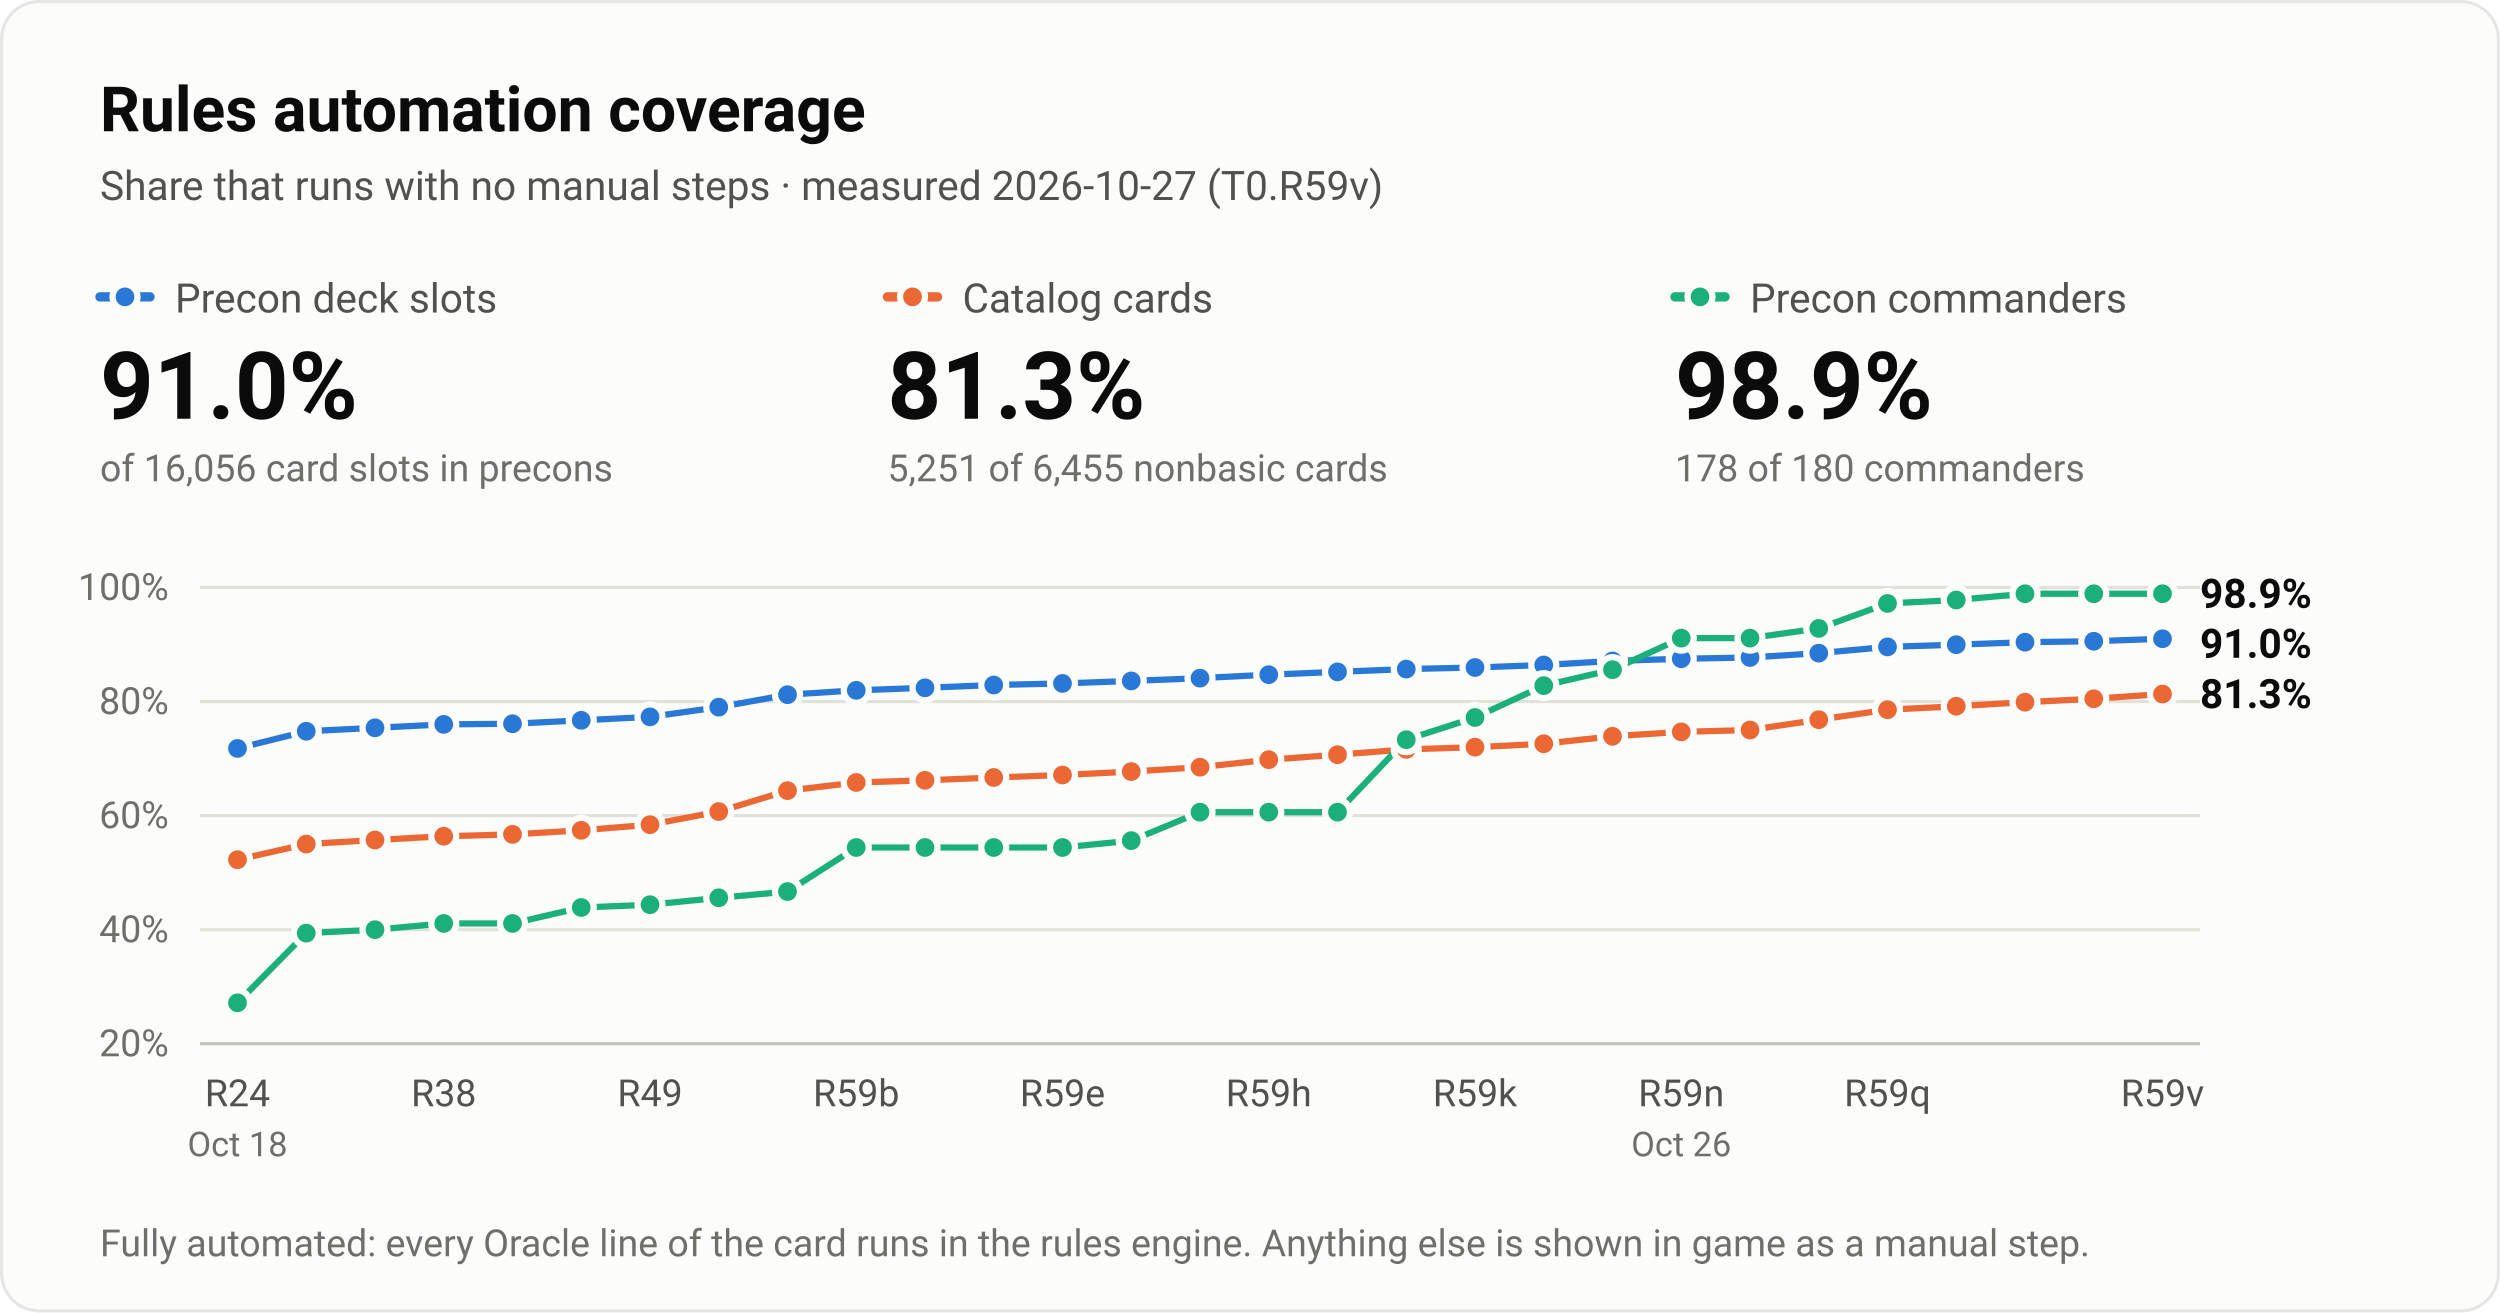
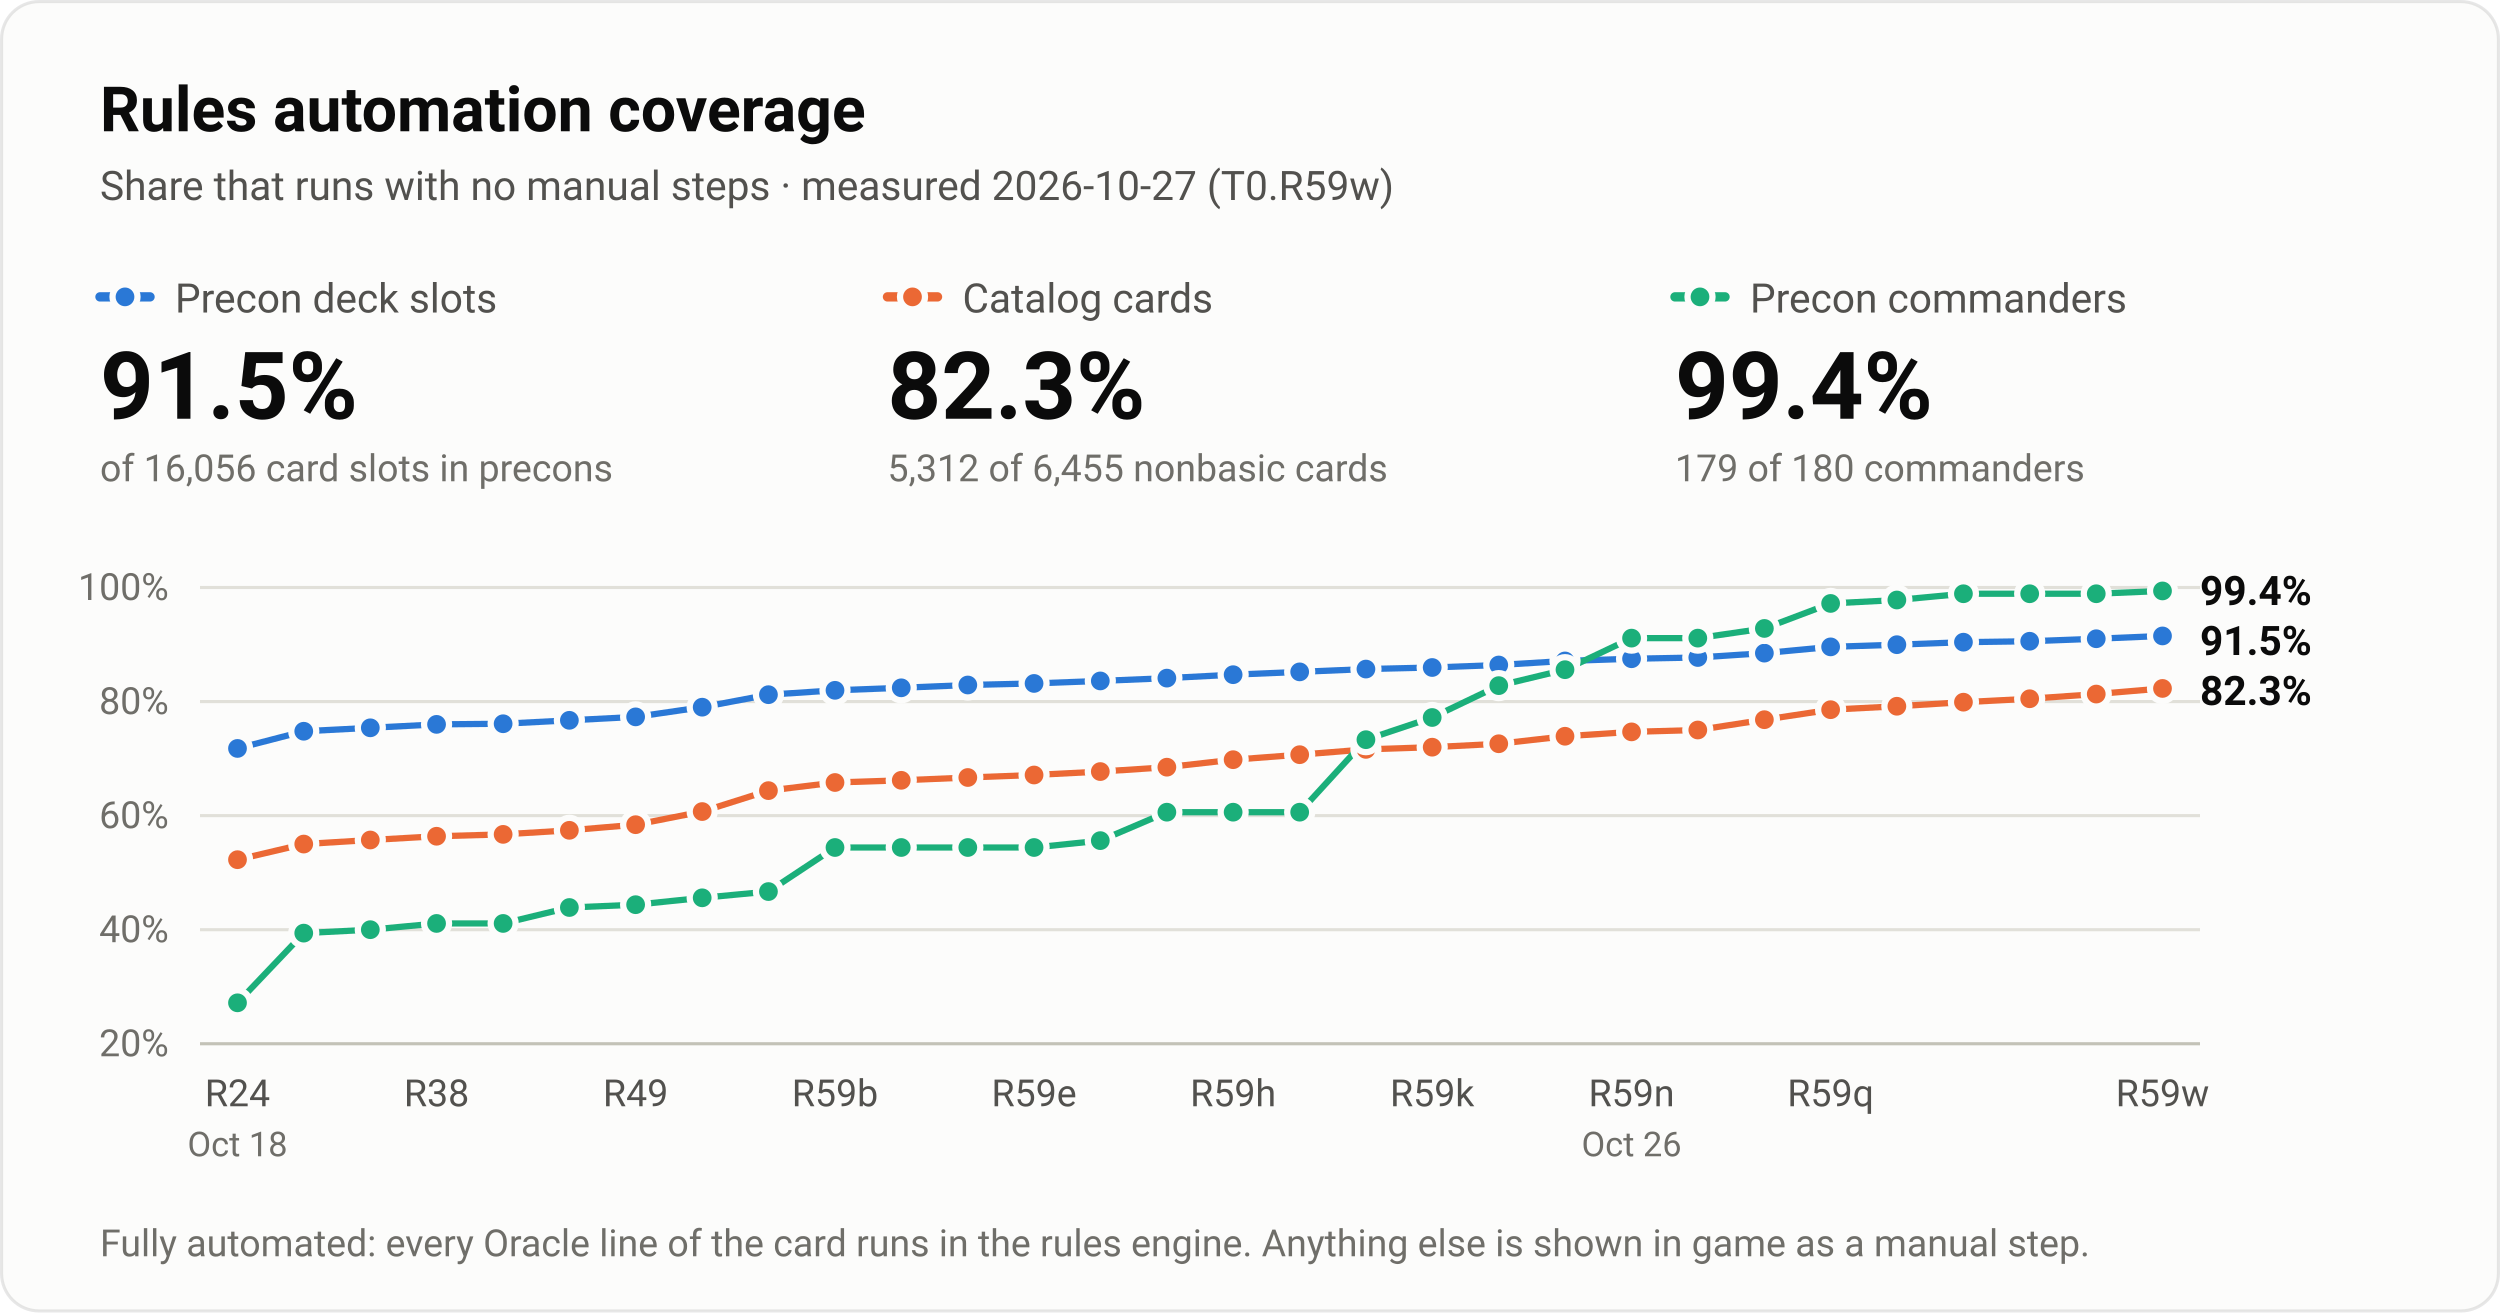
<svg xmlns="http://www.w3.org/2000/svg" viewBox="0 0 800 420" width="800" height="420" role="img" aria-labelledby="t d" font-family="system-ui, -apple-system, 'Segoe UI', Roboto, Helvetica, Arial, sans-serif">
  <rect x="0.5" y="0.5" width="799" height="419" rx="12" fill="#fcfcfb" stroke="rgba(11,11,11,0.10)" />
  <text x="32" y="42" font-size="20" fill="#0b0b0b" font-weight="600">Rules automation coverage</text>
-   <text x="32" y="64" font-size="13" fill="#52514e">Share that runs with no manual steps · measured 2026-10-27 (T0.R59v)</text>
+   <text x="32" y="64" font-size="13" fill="#52514e">Share that runs with no manual steps · measured 2026-10-27 (T0.R59w)</text>
  <line x1="32" y1="95" x2="48" y2="95" stroke="#2a78d6" stroke-width="3" stroke-linecap="round" />
  <circle cx="40" cy="95" r="4" fill="#2a78d6" stroke="#fcfcfb" stroke-width="2" />
  <text x="56" y="100" font-size="13" fill="#52514e">Precon deck slots</text>
-   <text x="32" y="134" font-size="30" fill="#0b0b0b" font-weight="600">91.0%</text>
+   <text x="32" y="134" font-size="30" fill="#0b0b0b" font-weight="600">91.5%</text>
  <text x="32" y="154" font-size="12" fill="#6f6e69">of 16,056 card slots in precons</text>
  <line x1="284" y1="95" x2="300" y2="95" stroke="#eb6834" stroke-width="3" stroke-linecap="round" />
  <circle cx="292" cy="95" r="4" fill="#eb6834" stroke="#fcfcfb" stroke-width="2" />
  <text x="308" y="100" font-size="13" fill="#52514e">Catalog cards</text>
-   <text x="284" y="134" font-size="30" fill="#0b0b0b" font-weight="600">81.3%</text>
-   <text x="284" y="154" font-size="12" fill="#6f6e69">5,251 of 6,455 nonbasic cards</text>
+   <text x="284" y="134" font-size="30" fill="#0b0b0b" font-weight="600">82.3%</text>
+   <text x="284" y="154" font-size="12" fill="#6f6e69">5,312 of 6,455 nonbasic cards</text>
  <line x1="536" y1="95" x2="552" y2="95" stroke="#1baf7a" stroke-width="3" stroke-linecap="round" />
  <circle cx="544" cy="95" r="4" fill="#1baf7a" stroke="#fcfcfb" stroke-width="2" />
  <text x="560" y="100" font-size="13" fill="#52514e">Precon commanders</text>
-   <text x="536" y="134" font-size="30" fill="#0b0b0b" font-weight="600">98.9%</text>
-   <text x="536" y="154" font-size="12" fill="#6f6e69">178 of 180 commanders</text>
+   <text x="536" y="134" font-size="30" fill="#0b0b0b" font-weight="600">99.4%</text>
+   <text x="536" y="154" font-size="12" fill="#6f6e69">179 of 180 commanders</text>
  <text x="54" y="338" font-size="12" fill="#6f6e69" text-anchor="end">20%</text>
  <line x1="64" y1="297.5" x2="704" y2="297.5" stroke="#e1e0d9" stroke-width="1" />
  <text x="54" y="301.5" font-size="12" fill="#6f6e69" text-anchor="end">40%</text>
  <line x1="64" y1="261" x2="704" y2="261" stroke="#e1e0d9" stroke-width="1" />
  <text x="54" y="265" font-size="12" fill="#6f6e69" text-anchor="end">60%</text>
  <line x1="64" y1="224.5" x2="704" y2="224.5" stroke="#e1e0d9" stroke-width="1" />
  <text x="54" y="228.5" font-size="12" fill="#6f6e69" text-anchor="end">80%</text>
  <line x1="64" y1="188" x2="704" y2="188" stroke="#e1e0d9" stroke-width="1" />
  <text x="54" y="192" font-size="12" fill="#6f6e69" text-anchor="end">100%</text>
  <line x1="64" y1="334" x2="704" y2="334" stroke="#c3c2b7" stroke-width="1" />
  <text x="76" y="354" font-size="12" fill="#52514e" text-anchor="middle">R24</text>
  <text x="76" y="370" font-size="11" fill="#6f6e69" text-anchor="middle">Oct 18</text>
-   <text x="142" y="354" font-size="12" fill="#52514e" text-anchor="middle">R38</text>
-   <text x="208" y="354" font-size="12" fill="#52514e" text-anchor="middle">R49</text>
-   <text x="274" y="354" font-size="12" fill="#52514e" text-anchor="middle">R59b</text>
-   <text x="340" y="354" font-size="12" fill="#52514e" text-anchor="middle">R59e</text>
-   <text x="406" y="354" font-size="12" fill="#52514e" text-anchor="middle">R59h</text>
-   <text x="472" y="354" font-size="12" fill="#52514e" text-anchor="middle">R59k</text>
-   <text x="538" y="354" font-size="12" fill="#52514e" text-anchor="middle">R59n</text>
-   <text x="538" y="370" font-size="11" fill="#6f6e69" text-anchor="middle">Oct 26</text>
-   <text x="604" y="354" font-size="12" fill="#52514e" text-anchor="middle">R59q</text>
-   <text x="692" y="354" font-size="12" fill="#52514e" text-anchor="middle">R59v</text>
-   <path d="M76 239.5 L98 234 L120 232.9 L142 231.8 L164 231.6 L186 230.5 L208 229.4 L230 226.3 L252 222.3 L274 220.9 L296 220.1 L318 219.2 L340 218.7 L362 217.9 L384 217 L406 215.9 L428 215 L450 214.1 L472 213.6 L494 212.8 L516 211.5 L538 210.8 L560 210.4 L582 209 L604 207 L626 206.3 L648 205.5 L670 205.2 L692 204.4" fill="none" stroke="#2a78d6" stroke-width="2" stroke-linejoin="round" stroke-linecap="round" />
-   <path d="M76 275.1 L98 270.1 L120 268.8 L142 267.6 L164 267 L186 265.7 L208 263.9 L230 259.7 L252 253 L274 250.4 L296 249.7 L318 248.8 L340 248 L362 246.9 L384 245.5 L406 243.1 L428 241.5 L450 239.8 L472 239.1 L494 238 L516 235.6 L538 234.2 L560 233.6 L582 230.3 L604 227.1 L626 226 L648 224.7 L670 223.6 L692 222.1" fill="none" stroke="#eb6834" stroke-width="2" stroke-linejoin="round" stroke-linecap="round" />
-   <path d="M76 320.9 L98 298.6 L120 297.5 L142 295.5 L164 295.5 L186 290.4 L208 289.5 L230 287.3 L252 285.3 L274 271.2 L296 271.2 L318 271.2 L340 271.2 L362 269 L384 259.9 L406 259.9 L428 259.9 L450 236.7 L472 229.6 L494 219.4 L516 214.3 L538 204.2 L560 204.2 L582 201.1 L604 193.1 L626 192 L648 190 L670 190 L692 190" fill="none" stroke="#1baf7a" stroke-width="2" stroke-linejoin="round" stroke-linecap="round" />
+   <text x="139.7" y="354" font-size="12" fill="#52514e" text-anchor="middle">R38</text>
+   <text x="203.4" y="354" font-size="12" fill="#52514e" text-anchor="middle">R49</text>
+   <text x="267.2" y="354" font-size="12" fill="#52514e" text-anchor="middle">R59b</text>
+   <text x="330.9" y="354" font-size="12" fill="#52514e" text-anchor="middle">R59e</text>
+   <text x="394.6" y="354" font-size="12" fill="#52514e" text-anchor="middle">R59h</text>
+   <text x="458.3" y="354" font-size="12" fill="#52514e" text-anchor="middle">R59k</text>
+   <text x="522.1" y="354" font-size="12" fill="#52514e" text-anchor="middle">R59n</text>
+   <text x="522.1" y="370" font-size="11" fill="#6f6e69" text-anchor="middle">Oct 26</text>
+   <text x="585.8" y="354" font-size="12" fill="#52514e" text-anchor="middle">R59q</text>
+   <text x="692" y="354" font-size="12" fill="#52514e" text-anchor="middle">R59w</text>
+   <path d="M76 239.5 L97.2 234 L118.5 232.9 L139.7 231.8 L161 231.6 L182.2 230.5 L203.4 229.4 L224.7 226.3 L245.9 222.3 L267.2 220.9 L288.4 220.1 L309.7 219.2 L330.9 218.7 L352.1 217.9 L373.4 217 L394.6 215.9 L415.9 215 L437.1 214.1 L458.3 213.6 L479.6 212.8 L500.8 211.5 L522.1 210.8 L543.3 210.4 L564.6 209 L585.8 207 L607 206.3 L628.3 205.5 L649.5 205.2 L670.8 204.4 L692 203.5" fill="none" stroke="#2a78d6" stroke-width="2" stroke-linejoin="round" stroke-linecap="round" />
+   <path d="M76 275.1 L97.2 270.1 L118.5 268.8 L139.7 267.6 L161 267 L182.2 265.7 L203.4 263.9 L224.7 259.7 L245.9 253 L267.2 250.4 L288.4 249.7 L309.7 248.8 L330.9 248 L352.1 246.9 L373.4 245.5 L394.6 243.1 L415.9 241.5 L437.1 239.8 L458.3 239.1 L479.6 238 L500.8 235.6 L522.1 234.2 L543.3 233.6 L564.6 230.3 L585.8 227.1 L607 226 L628.3 224.7 L649.5 223.6 L670.8 222.1 L692 220.3" fill="none" stroke="#eb6834" stroke-width="2" stroke-linejoin="round" stroke-linecap="round" />
+   <path d="M76 320.9 L97.2 298.6 L118.5 297.5 L139.7 295.5 L161 295.5 L182.2 290.4 L203.4 289.5 L224.7 287.3 L245.9 285.3 L267.2 271.2 L288.4 271.2 L309.7 271.2 L330.9 271.2 L352.1 269 L373.4 259.9 L394.6 259.9 L415.9 259.9 L437.1 236.7 L458.3 229.6 L479.6 219.4 L500.8 214.3 L522.1 204.2 L543.3 204.2 L564.6 201.1 L585.8 193.1 L607 192 L628.3 190 L649.5 190 L670.8 190 L692 189.1" fill="none" stroke="#1baf7a" stroke-width="2" stroke-linejoin="round" stroke-linecap="round" />
  <circle cx="76" cy="239.5" r="4" fill="#2a78d6" stroke="#fcfcfb" stroke-width="2" />
-   <circle cx="98" cy="234" r="4" fill="#2a78d6" stroke="#fcfcfb" stroke-width="2" />
-   <circle cx="120" cy="232.9" r="4" fill="#2a78d6" stroke="#fcfcfb" stroke-width="2" />
-   <circle cx="142" cy="231.8" r="4" fill="#2a78d6" stroke="#fcfcfb" stroke-width="2" />
-   <circle cx="164" cy="231.6" r="4" fill="#2a78d6" stroke="#fcfcfb" stroke-width="2" />
-   <circle cx="186" cy="230.5" r="4" fill="#2a78d6" stroke="#fcfcfb" stroke-width="2" />
-   <circle cx="208" cy="229.4" r="4" fill="#2a78d6" stroke="#fcfcfb" stroke-width="2" />
-   <circle cx="230" cy="226.3" r="4" fill="#2a78d6" stroke="#fcfcfb" stroke-width="2" />
-   <circle cx="252" cy="222.3" r="4" fill="#2a78d6" stroke="#fcfcfb" stroke-width="2" />
-   <circle cx="274" cy="220.9" r="4" fill="#2a78d6" stroke="#fcfcfb" stroke-width="2" />
-   <circle cx="296" cy="220.1" r="4" fill="#2a78d6" stroke="#fcfcfb" stroke-width="2" />
-   <circle cx="318" cy="219.2" r="4" fill="#2a78d6" stroke="#fcfcfb" stroke-width="2" />
-   <circle cx="340" cy="218.7" r="4" fill="#2a78d6" stroke="#fcfcfb" stroke-width="2" />
-   <circle cx="362" cy="217.9" r="4" fill="#2a78d6" stroke="#fcfcfb" stroke-width="2" />
-   <circle cx="384" cy="217" r="4" fill="#2a78d6" stroke="#fcfcfb" stroke-width="2" />
-   <circle cx="406" cy="215.9" r="4" fill="#2a78d6" stroke="#fcfcfb" stroke-width="2" />
-   <circle cx="428" cy="215" r="4" fill="#2a78d6" stroke="#fcfcfb" stroke-width="2" />
-   <circle cx="450" cy="214.1" r="4" fill="#2a78d6" stroke="#fcfcfb" stroke-width="2" />
-   <circle cx="472" cy="213.6" r="4" fill="#2a78d6" stroke="#fcfcfb" stroke-width="2" />
-   <circle cx="494" cy="212.8" r="4" fill="#2a78d6" stroke="#fcfcfb" stroke-width="2" />
-   <circle cx="516" cy="211.5" r="4" fill="#2a78d6" stroke="#fcfcfb" stroke-width="2" />
-   <circle cx="538" cy="210.8" r="4" fill="#2a78d6" stroke="#fcfcfb" stroke-width="2" />
-   <circle cx="560" cy="210.4" r="4" fill="#2a78d6" stroke="#fcfcfb" stroke-width="2" />
-   <circle cx="582" cy="209" r="4" fill="#2a78d6" stroke="#fcfcfb" stroke-width="2" />
-   <circle cx="604" cy="207" r="4" fill="#2a78d6" stroke="#fcfcfb" stroke-width="2" />
-   <circle cx="626" cy="206.3" r="4" fill="#2a78d6" stroke="#fcfcfb" stroke-width="2" />
-   <circle cx="648" cy="205.5" r="4" fill="#2a78d6" stroke="#fcfcfb" stroke-width="2" />
-   <circle cx="670" cy="205.2" r="4" fill="#2a78d6" stroke="#fcfcfb" stroke-width="2" />
-   <circle cx="692" cy="204.4" r="4" fill="#2a78d6" stroke="#fcfcfb" stroke-width="2" />
+   <circle cx="97.2" cy="234" r="4" fill="#2a78d6" stroke="#fcfcfb" stroke-width="2" />
+   <circle cx="118.5" cy="232.9" r="4" fill="#2a78d6" stroke="#fcfcfb" stroke-width="2" />
+   <circle cx="139.7" cy="231.8" r="4" fill="#2a78d6" stroke="#fcfcfb" stroke-width="2" />
+   <circle cx="161" cy="231.6" r="4" fill="#2a78d6" stroke="#fcfcfb" stroke-width="2" />
+   <circle cx="182.2" cy="230.5" r="4" fill="#2a78d6" stroke="#fcfcfb" stroke-width="2" />
+   <circle cx="203.4" cy="229.4" r="4" fill="#2a78d6" stroke="#fcfcfb" stroke-width="2" />
+   <circle cx="224.7" cy="226.3" r="4" fill="#2a78d6" stroke="#fcfcfb" stroke-width="2" />
+   <circle cx="245.9" cy="222.3" r="4" fill="#2a78d6" stroke="#fcfcfb" stroke-width="2" />
+   <circle cx="267.2" cy="220.9" r="4" fill="#2a78d6" stroke="#fcfcfb" stroke-width="2" />
+   <circle cx="288.4" cy="220.1" r="4" fill="#2a78d6" stroke="#fcfcfb" stroke-width="2" />
+   <circle cx="309.7" cy="219.2" r="4" fill="#2a78d6" stroke="#fcfcfb" stroke-width="2" />
+   <circle cx="330.9" cy="218.7" r="4" fill="#2a78d6" stroke="#fcfcfb" stroke-width="2" />
+   <circle cx="352.1" cy="217.9" r="4" fill="#2a78d6" stroke="#fcfcfb" stroke-width="2" />
+   <circle cx="373.4" cy="217" r="4" fill="#2a78d6" stroke="#fcfcfb" stroke-width="2" />
+   <circle cx="394.6" cy="215.9" r="4" fill="#2a78d6" stroke="#fcfcfb" stroke-width="2" />
+   <circle cx="415.9" cy="215" r="4" fill="#2a78d6" stroke="#fcfcfb" stroke-width="2" />
+   <circle cx="437.1" cy="214.1" r="4" fill="#2a78d6" stroke="#fcfcfb" stroke-width="2" />
+   <circle cx="458.3" cy="213.6" r="4" fill="#2a78d6" stroke="#fcfcfb" stroke-width="2" />
+   <circle cx="479.6" cy="212.8" r="4" fill="#2a78d6" stroke="#fcfcfb" stroke-width="2" />
+   <circle cx="500.8" cy="211.5" r="4" fill="#2a78d6" stroke="#fcfcfb" stroke-width="2" />
+   <circle cx="522.1" cy="210.8" r="4" fill="#2a78d6" stroke="#fcfcfb" stroke-width="2" />
+   <circle cx="543.3" cy="210.4" r="4" fill="#2a78d6" stroke="#fcfcfb" stroke-width="2" />
+   <circle cx="564.6" cy="209" r="4" fill="#2a78d6" stroke="#fcfcfb" stroke-width="2" />
+   <circle cx="585.8" cy="207" r="4" fill="#2a78d6" stroke="#fcfcfb" stroke-width="2" />
+   <circle cx="607" cy="206.3" r="4" fill="#2a78d6" stroke="#fcfcfb" stroke-width="2" />
+   <circle cx="628.3" cy="205.5" r="4" fill="#2a78d6" stroke="#fcfcfb" stroke-width="2" />
+   <circle cx="649.5" cy="205.2" r="4" fill="#2a78d6" stroke="#fcfcfb" stroke-width="2" />
+   <circle cx="670.8" cy="204.4" r="4" fill="#2a78d6" stroke="#fcfcfb" stroke-width="2" />
+   <circle cx="692" cy="203.5" r="4" fill="#2a78d6" stroke="#fcfcfb" stroke-width="2" />
  <circle cx="76" cy="275.1" r="4" fill="#eb6834" stroke="#fcfcfb" stroke-width="2" />
-   <circle cx="98" cy="270.1" r="4" fill="#eb6834" stroke="#fcfcfb" stroke-width="2" />
-   <circle cx="120" cy="268.8" r="4" fill="#eb6834" stroke="#fcfcfb" stroke-width="2" />
-   <circle cx="142" cy="267.6" r="4" fill="#eb6834" stroke="#fcfcfb" stroke-width="2" />
-   <circle cx="164" cy="267" r="4" fill="#eb6834" stroke="#fcfcfb" stroke-width="2" />
-   <circle cx="186" cy="265.7" r="4" fill="#eb6834" stroke="#fcfcfb" stroke-width="2" />
-   <circle cx="208" cy="263.9" r="4" fill="#eb6834" stroke="#fcfcfb" stroke-width="2" />
-   <circle cx="230" cy="259.7" r="4" fill="#eb6834" stroke="#fcfcfb" stroke-width="2" />
-   <circle cx="252" cy="253" r="4" fill="#eb6834" stroke="#fcfcfb" stroke-width="2" />
-   <circle cx="274" cy="250.4" r="4" fill="#eb6834" stroke="#fcfcfb" stroke-width="2" />
-   <circle cx="296" cy="249.7" r="4" fill="#eb6834" stroke="#fcfcfb" stroke-width="2" />
-   <circle cx="318" cy="248.8" r="4" fill="#eb6834" stroke="#fcfcfb" stroke-width="2" />
-   <circle cx="340" cy="248" r="4" fill="#eb6834" stroke="#fcfcfb" stroke-width="2" />
-   <circle cx="362" cy="246.9" r="4" fill="#eb6834" stroke="#fcfcfb" stroke-width="2" />
-   <circle cx="384" cy="245.5" r="4" fill="#eb6834" stroke="#fcfcfb" stroke-width="2" />
-   <circle cx="406" cy="243.1" r="4" fill="#eb6834" stroke="#fcfcfb" stroke-width="2" />
-   <circle cx="428" cy="241.5" r="4" fill="#eb6834" stroke="#fcfcfb" stroke-width="2" />
-   <circle cx="450" cy="239.8" r="4" fill="#eb6834" stroke="#fcfcfb" stroke-width="2" />
-   <circle cx="472" cy="239.1" r="4" fill="#eb6834" stroke="#fcfcfb" stroke-width="2" />
-   <circle cx="494" cy="238" r="4" fill="#eb6834" stroke="#fcfcfb" stroke-width="2" />
-   <circle cx="516" cy="235.6" r="4" fill="#eb6834" stroke="#fcfcfb" stroke-width="2" />
-   <circle cx="538" cy="234.2" r="4" fill="#eb6834" stroke="#fcfcfb" stroke-width="2" />
-   <circle cx="560" cy="233.6" r="4" fill="#eb6834" stroke="#fcfcfb" stroke-width="2" />
-   <circle cx="582" cy="230.3" r="4" fill="#eb6834" stroke="#fcfcfb" stroke-width="2" />
-   <circle cx="604" cy="227.1" r="4" fill="#eb6834" stroke="#fcfcfb" stroke-width="2" />
-   <circle cx="626" cy="226" r="4" fill="#eb6834" stroke="#fcfcfb" stroke-width="2" />
-   <circle cx="648" cy="224.7" r="4" fill="#eb6834" stroke="#fcfcfb" stroke-width="2" />
-   <circle cx="670" cy="223.6" r="4" fill="#eb6834" stroke="#fcfcfb" stroke-width="2" />
-   <circle cx="692" cy="222.1" r="4" fill="#eb6834" stroke="#fcfcfb" stroke-width="2" />
+   <circle cx="97.2" cy="270.1" r="4" fill="#eb6834" stroke="#fcfcfb" stroke-width="2" />
+   <circle cx="118.5" cy="268.8" r="4" fill="#eb6834" stroke="#fcfcfb" stroke-width="2" />
+   <circle cx="139.7" cy="267.6" r="4" fill="#eb6834" stroke="#fcfcfb" stroke-width="2" />
+   <circle cx="161" cy="267" r="4" fill="#eb6834" stroke="#fcfcfb" stroke-width="2" />
+   <circle cx="182.2" cy="265.7" r="4" fill="#eb6834" stroke="#fcfcfb" stroke-width="2" />
+   <circle cx="203.4" cy="263.9" r="4" fill="#eb6834" stroke="#fcfcfb" stroke-width="2" />
+   <circle cx="224.7" cy="259.7" r="4" fill="#eb6834" stroke="#fcfcfb" stroke-width="2" />
+   <circle cx="245.9" cy="253" r="4" fill="#eb6834" stroke="#fcfcfb" stroke-width="2" />
+   <circle cx="267.2" cy="250.4" r="4" fill="#eb6834" stroke="#fcfcfb" stroke-width="2" />
+   <circle cx="288.4" cy="249.7" r="4" fill="#eb6834" stroke="#fcfcfb" stroke-width="2" />
+   <circle cx="309.7" cy="248.8" r="4" fill="#eb6834" stroke="#fcfcfb" stroke-width="2" />
+   <circle cx="330.9" cy="248" r="4" fill="#eb6834" stroke="#fcfcfb" stroke-width="2" />
+   <circle cx="352.1" cy="246.9" r="4" fill="#eb6834" stroke="#fcfcfb" stroke-width="2" />
+   <circle cx="373.4" cy="245.5" r="4" fill="#eb6834" stroke="#fcfcfb" stroke-width="2" />
+   <circle cx="394.6" cy="243.1" r="4" fill="#eb6834" stroke="#fcfcfb" stroke-width="2" />
+   <circle cx="415.9" cy="241.5" r="4" fill="#eb6834" stroke="#fcfcfb" stroke-width="2" />
+   <circle cx="437.1" cy="239.8" r="4" fill="#eb6834" stroke="#fcfcfb" stroke-width="2" />
+   <circle cx="458.3" cy="239.1" r="4" fill="#eb6834" stroke="#fcfcfb" stroke-width="2" />
+   <circle cx="479.6" cy="238" r="4" fill="#eb6834" stroke="#fcfcfb" stroke-width="2" />
+   <circle cx="500.8" cy="235.6" r="4" fill="#eb6834" stroke="#fcfcfb" stroke-width="2" />
+   <circle cx="522.1" cy="234.2" r="4" fill="#eb6834" stroke="#fcfcfb" stroke-width="2" />
+   <circle cx="543.3" cy="233.6" r="4" fill="#eb6834" stroke="#fcfcfb" stroke-width="2" />
+   <circle cx="564.6" cy="230.3" r="4" fill="#eb6834" stroke="#fcfcfb" stroke-width="2" />
+   <circle cx="585.8" cy="227.1" r="4" fill="#eb6834" stroke="#fcfcfb" stroke-width="2" />
+   <circle cx="607" cy="226" r="4" fill="#eb6834" stroke="#fcfcfb" stroke-width="2" />
+   <circle cx="628.3" cy="224.7" r="4" fill="#eb6834" stroke="#fcfcfb" stroke-width="2" />
+   <circle cx="649.5" cy="223.6" r="4" fill="#eb6834" stroke="#fcfcfb" stroke-width="2" />
+   <circle cx="670.8" cy="222.1" r="4" fill="#eb6834" stroke="#fcfcfb" stroke-width="2" />
+   <circle cx="692" cy="220.3" r="4" fill="#eb6834" stroke="#fcfcfb" stroke-width="2" />
  <circle cx="76" cy="320.9" r="4" fill="#1baf7a" stroke="#fcfcfb" stroke-width="2" />
-   <circle cx="98" cy="298.6" r="4" fill="#1baf7a" stroke="#fcfcfb" stroke-width="2" />
-   <circle cx="120" cy="297.5" r="4" fill="#1baf7a" stroke="#fcfcfb" stroke-width="2" />
-   <circle cx="142" cy="295.5" r="4" fill="#1baf7a" stroke="#fcfcfb" stroke-width="2" />
-   <circle cx="164" cy="295.5" r="4" fill="#1baf7a" stroke="#fcfcfb" stroke-width="2" />
-   <circle cx="186" cy="290.4" r="4" fill="#1baf7a" stroke="#fcfcfb" stroke-width="2" />
-   <circle cx="208" cy="289.5" r="4" fill="#1baf7a" stroke="#fcfcfb" stroke-width="2" />
-   <circle cx="230" cy="287.3" r="4" fill="#1baf7a" stroke="#fcfcfb" stroke-width="2" />
-   <circle cx="252" cy="285.3" r="4" fill="#1baf7a" stroke="#fcfcfb" stroke-width="2" />
-   <circle cx="274" cy="271.2" r="4" fill="#1baf7a" stroke="#fcfcfb" stroke-width="2" />
-   <circle cx="296" cy="271.2" r="4" fill="#1baf7a" stroke="#fcfcfb" stroke-width="2" />
-   <circle cx="318" cy="271.2" r="4" fill="#1baf7a" stroke="#fcfcfb" stroke-width="2" />
-   <circle cx="340" cy="271.2" r="4" fill="#1baf7a" stroke="#fcfcfb" stroke-width="2" />
-   <circle cx="362" cy="269" r="4" fill="#1baf7a" stroke="#fcfcfb" stroke-width="2" />
-   <circle cx="384" cy="259.9" r="4" fill="#1baf7a" stroke="#fcfcfb" stroke-width="2" />
-   <circle cx="406" cy="259.9" r="4" fill="#1baf7a" stroke="#fcfcfb" stroke-width="2" />
-   <circle cx="428" cy="259.9" r="4" fill="#1baf7a" stroke="#fcfcfb" stroke-width="2" />
-   <circle cx="450" cy="236.7" r="4" fill="#1baf7a" stroke="#fcfcfb" stroke-width="2" />
-   <circle cx="472" cy="229.6" r="4" fill="#1baf7a" stroke="#fcfcfb" stroke-width="2" />
-   <circle cx="494" cy="219.4" r="4" fill="#1baf7a" stroke="#fcfcfb" stroke-width="2" />
-   <circle cx="516" cy="214.3" r="4" fill="#1baf7a" stroke="#fcfcfb" stroke-width="2" />
-   <circle cx="538" cy="204.2" r="4" fill="#1baf7a" stroke="#fcfcfb" stroke-width="2" />
-   <circle cx="560" cy="204.2" r="4" fill="#1baf7a" stroke="#fcfcfb" stroke-width="2" />
-   <circle cx="582" cy="201.1" r="4" fill="#1baf7a" stroke="#fcfcfb" stroke-width="2" />
-   <circle cx="604" cy="193.1" r="4" fill="#1baf7a" stroke="#fcfcfb" stroke-width="2" />
-   <circle cx="626" cy="192" r="4" fill="#1baf7a" stroke="#fcfcfb" stroke-width="2" />
-   <circle cx="648" cy="190" r="4" fill="#1baf7a" stroke="#fcfcfb" stroke-width="2" />
-   <circle cx="670" cy="190" r="4" fill="#1baf7a" stroke="#fcfcfb" stroke-width="2" />
-   <circle cx="692" cy="190" r="4" fill="#1baf7a" stroke="#fcfcfb" stroke-width="2" />
-   <text x="704" y="194.5" font-size="13" fill="#0b0b0b" font-weight="600">98.9%</text>
-   <text x="704" y="210.5" font-size="13" fill="#0b0b0b" font-weight="600">91.0%</text>
-   <text x="704" y="226.6" font-size="13" fill="#0b0b0b" font-weight="600">81.3%</text>
+   <circle cx="97.2" cy="298.6" r="4" fill="#1baf7a" stroke="#fcfcfb" stroke-width="2" />
+   <circle cx="118.5" cy="297.5" r="4" fill="#1baf7a" stroke="#fcfcfb" stroke-width="2" />
+   <circle cx="139.7" cy="295.5" r="4" fill="#1baf7a" stroke="#fcfcfb" stroke-width="2" />
+   <circle cx="161" cy="295.5" r="4" fill="#1baf7a" stroke="#fcfcfb" stroke-width="2" />
+   <circle cx="182.2" cy="290.4" r="4" fill="#1baf7a" stroke="#fcfcfb" stroke-width="2" />
+   <circle cx="203.4" cy="289.5" r="4" fill="#1baf7a" stroke="#fcfcfb" stroke-width="2" />
+   <circle cx="224.7" cy="287.3" r="4" fill="#1baf7a" stroke="#fcfcfb" stroke-width="2" />
+   <circle cx="245.9" cy="285.3" r="4" fill="#1baf7a" stroke="#fcfcfb" stroke-width="2" />
+   <circle cx="267.2" cy="271.2" r="4" fill="#1baf7a" stroke="#fcfcfb" stroke-width="2" />
+   <circle cx="288.4" cy="271.2" r="4" fill="#1baf7a" stroke="#fcfcfb" stroke-width="2" />
+   <circle cx="309.7" cy="271.2" r="4" fill="#1baf7a" stroke="#fcfcfb" stroke-width="2" />
+   <circle cx="330.9" cy="271.2" r="4" fill="#1baf7a" stroke="#fcfcfb" stroke-width="2" />
+   <circle cx="352.1" cy="269" r="4" fill="#1baf7a" stroke="#fcfcfb" stroke-width="2" />
+   <circle cx="373.4" cy="259.9" r="4" fill="#1baf7a" stroke="#fcfcfb" stroke-width="2" />
+   <circle cx="394.6" cy="259.9" r="4" fill="#1baf7a" stroke="#fcfcfb" stroke-width="2" />
+   <circle cx="415.9" cy="259.9" r="4" fill="#1baf7a" stroke="#fcfcfb" stroke-width="2" />
+   <circle cx="437.1" cy="236.7" r="4" fill="#1baf7a" stroke="#fcfcfb" stroke-width="2" />
+   <circle cx="458.3" cy="229.6" r="4" fill="#1baf7a" stroke="#fcfcfb" stroke-width="2" />
+   <circle cx="479.6" cy="219.4" r="4" fill="#1baf7a" stroke="#fcfcfb" stroke-width="2" />
+   <circle cx="500.8" cy="214.3" r="4" fill="#1baf7a" stroke="#fcfcfb" stroke-width="2" />
+   <circle cx="522.1" cy="204.2" r="4" fill="#1baf7a" stroke="#fcfcfb" stroke-width="2" />
+   <circle cx="543.3" cy="204.2" r="4" fill="#1baf7a" stroke="#fcfcfb" stroke-width="2" />
+   <circle cx="564.6" cy="201.1" r="4" fill="#1baf7a" stroke="#fcfcfb" stroke-width="2" />
+   <circle cx="585.8" cy="193.1" r="4" fill="#1baf7a" stroke="#fcfcfb" stroke-width="2" />
+   <circle cx="607" cy="192" r="4" fill="#1baf7a" stroke="#fcfcfb" stroke-width="2" />
+   <circle cx="628.3" cy="190" r="4" fill="#1baf7a" stroke="#fcfcfb" stroke-width="2" />
+   <circle cx="649.5" cy="190" r="4" fill="#1baf7a" stroke="#fcfcfb" stroke-width="2" />
+   <circle cx="670.8" cy="190" r="4" fill="#1baf7a" stroke="#fcfcfb" stroke-width="2" />
+   <circle cx="692" cy="189.1" r="4" fill="#1baf7a" stroke="#fcfcfb" stroke-width="2" />
+   <text x="704" y="193.6" font-size="13" fill="#0b0b0b" font-weight="600">99.4%</text>
+   <text x="704" y="209.6" font-size="13" fill="#0b0b0b" font-weight="600">91.5%</text>
+   <text x="704" y="225.6" font-size="13" fill="#0b0b0b" font-weight="600">82.3%</text>
  <text x="32" y="402" font-size="12" fill="#6f6e69">Fully automated: every Oracle line of the card runs in the rules engine. Anything else is shown in game as a manual step.</text>
</svg>
